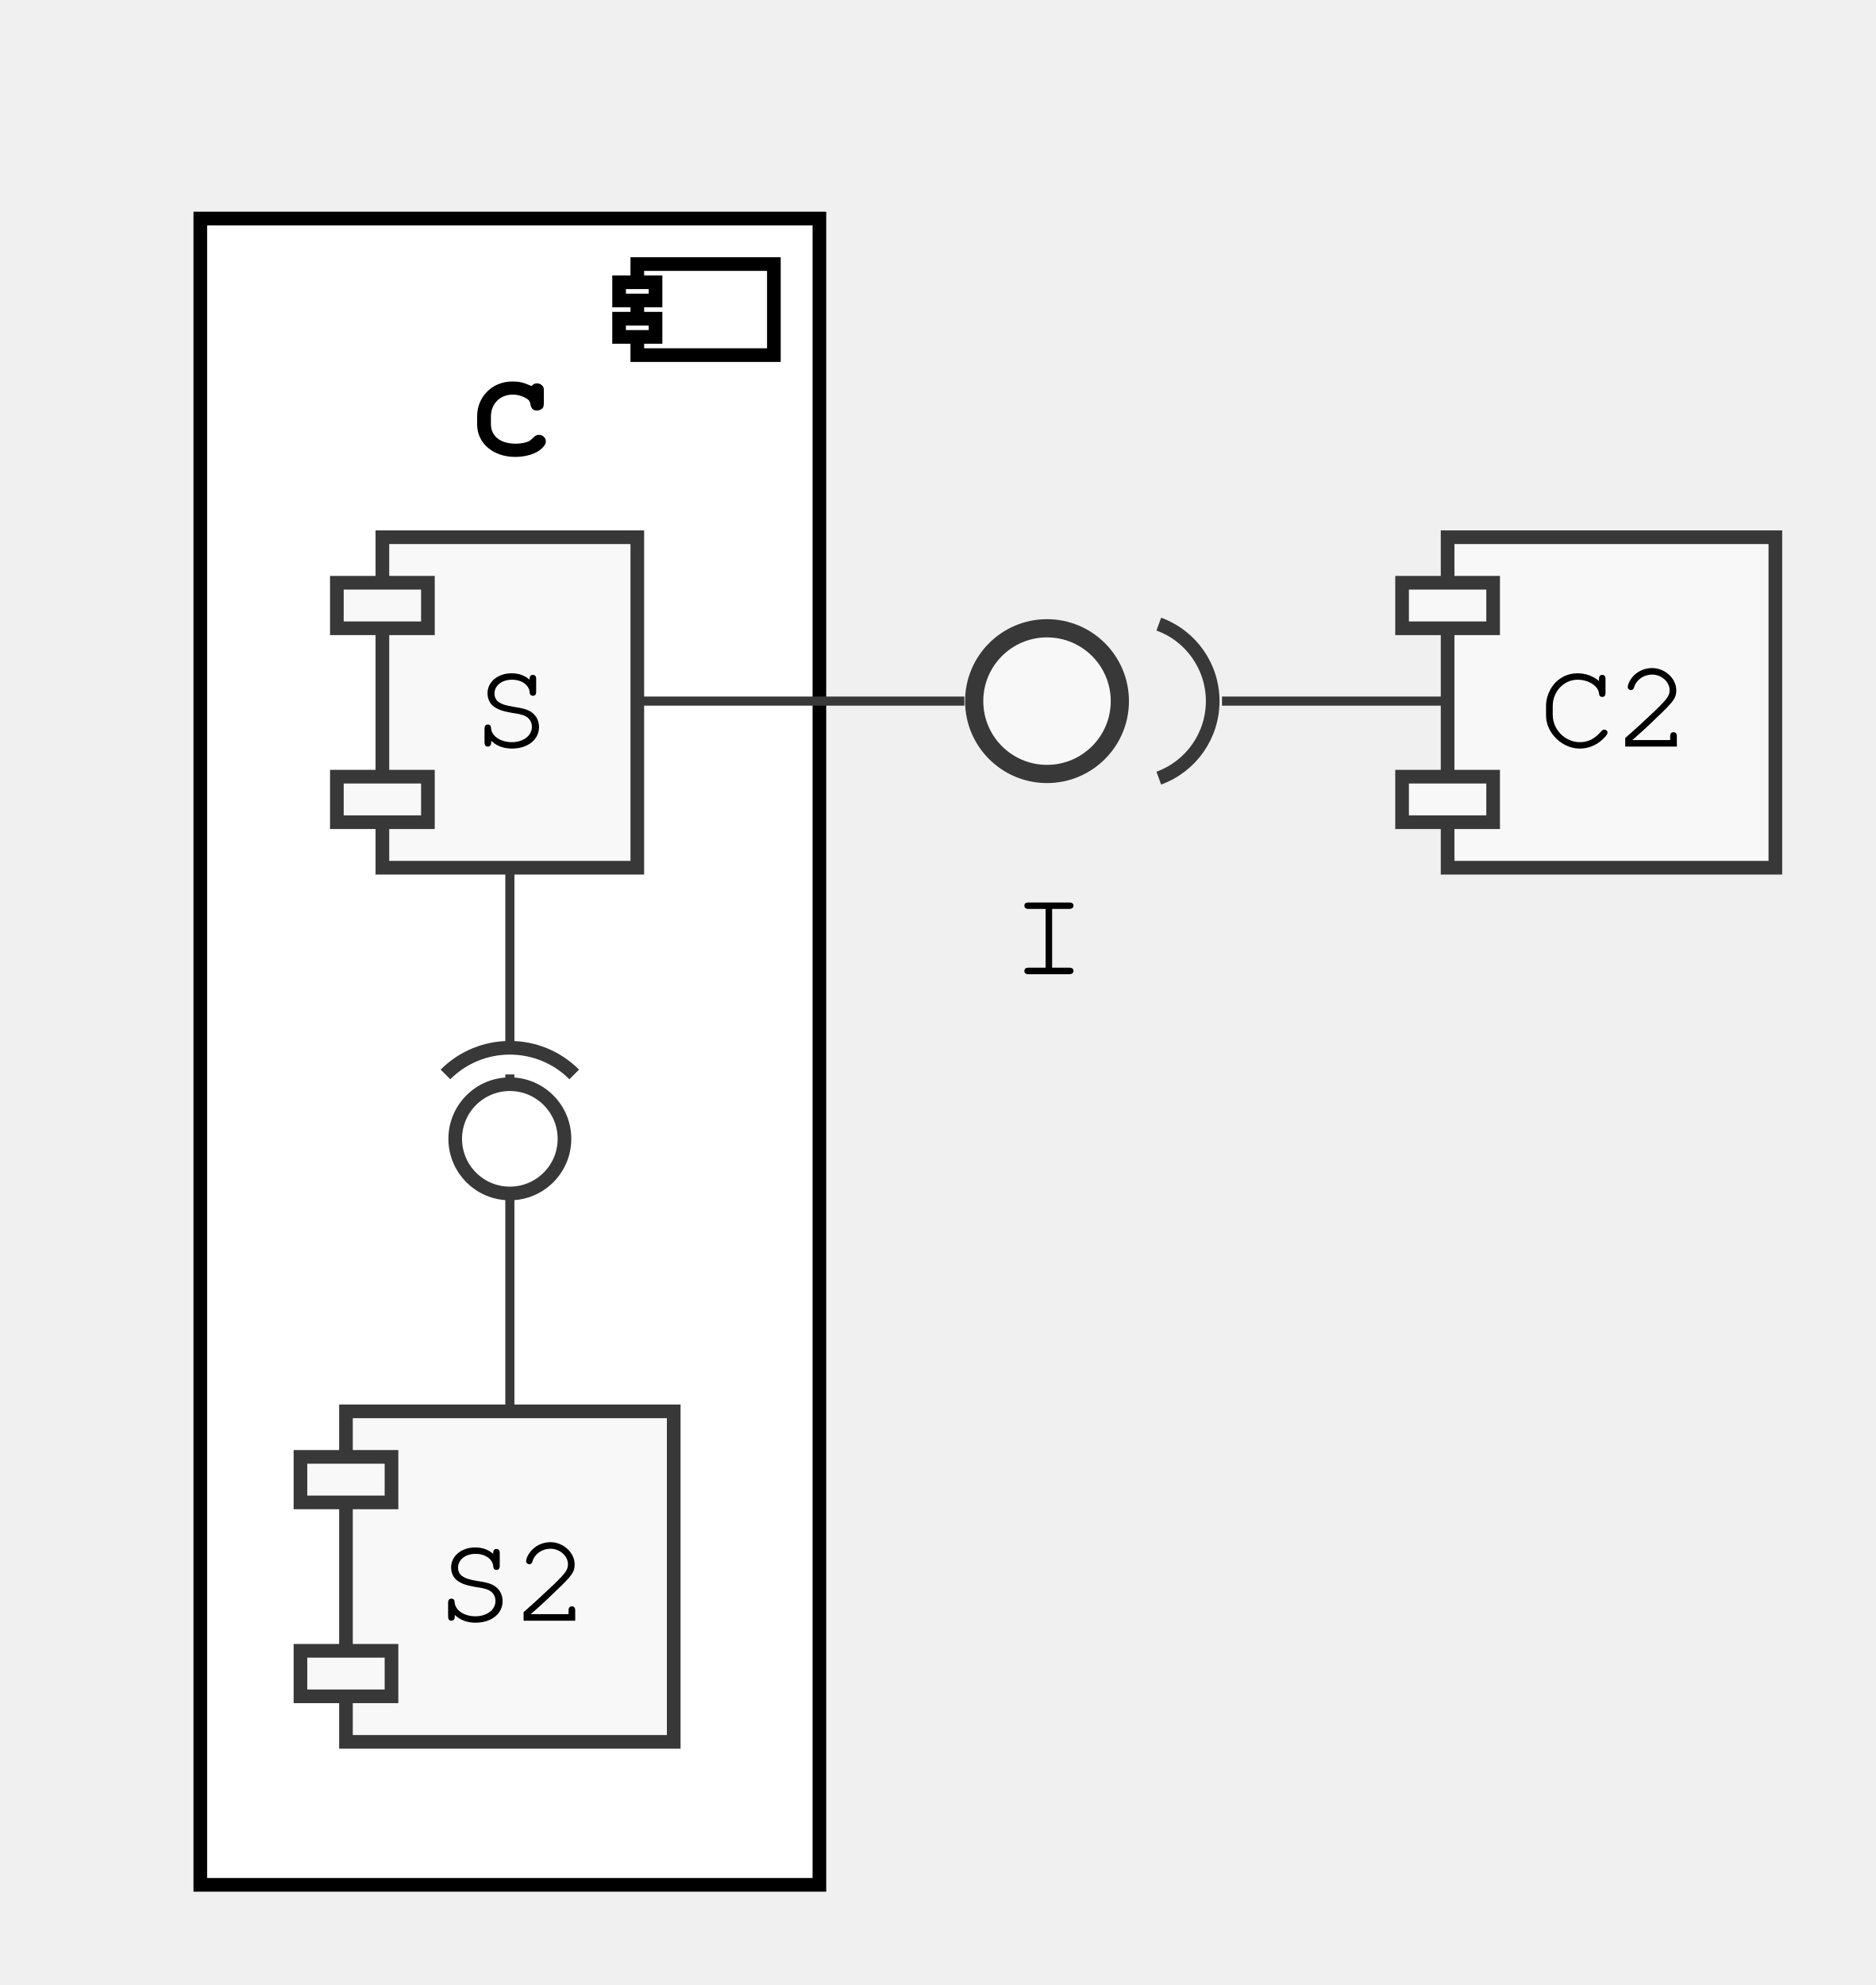
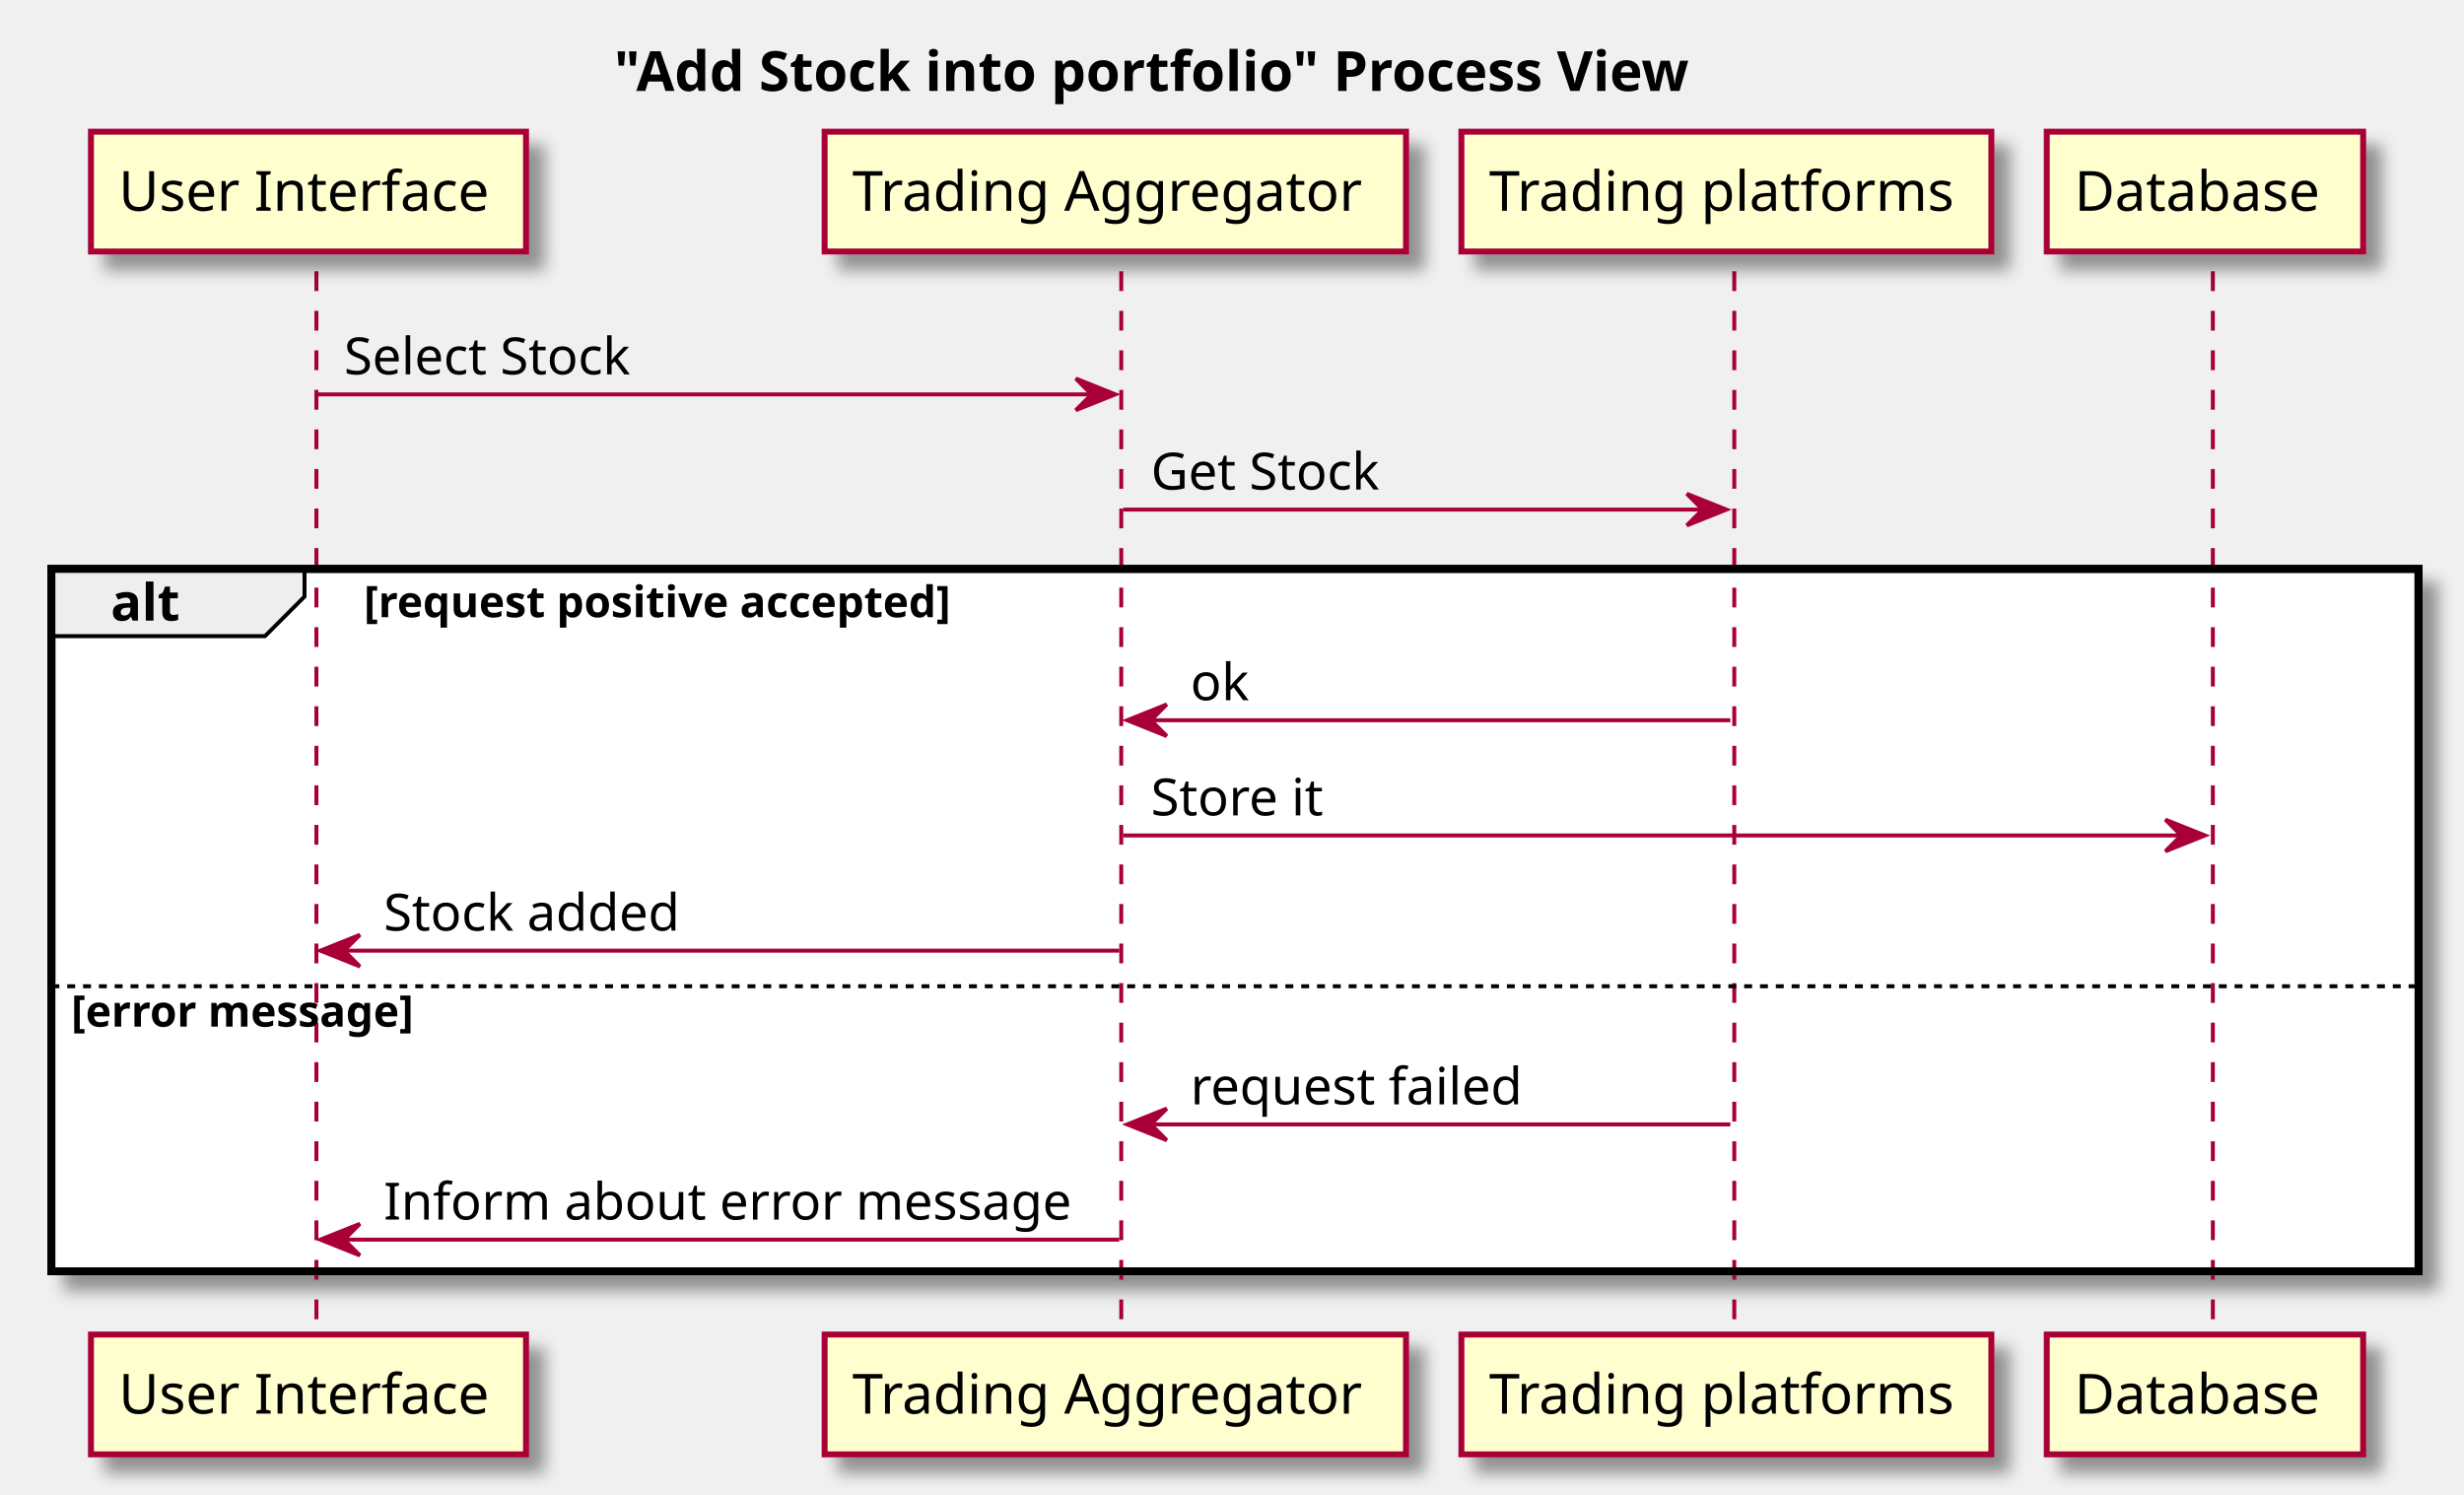
- <svg xmlns="http://www.w3.org/2000/svg" contentScriptType="application/ecmascript" contentStyleType="text/css" height="218px" preserveAspectRatio="none" style="width:206px;height:218px;" version="1.1" viewBox="0 0 206 218" width="206px" zoomAndPan="magnify">
-   <defs />
+ <svg xmlns="http://www.w3.org/2000/svg" contentScriptType="application/ecmascript" contentStyleType="text/css" height="378px" preserveAspectRatio="none" style="width:623px;height:378px;" version="1.1" viewBox="0 0 623 378" width="623px" zoomAndPan="magnify">
+   <defs>
+     <filter height="300%" id="f72ysedj8ipwf" width="300%" x="-1" y="-1">
+       <feGaussianBlur result="blurOut" stdDeviation="2.0" />
+       <feColorMatrix in="blurOut" result="blurOut2" type="matrix" values="0 0 0 0 0 0 0 0 0 0 0 0 0 0 0 0 0 0 .4 0" />
+       <feOffset dx="4.0" dy="4.0" in="blurOut2" result="blurOut3" />
+       <feBlend in="SourceGraphic" in2="blurOut3" mode="normal" />
+     </filter>
+   </defs>
  <g>
-     <rect fill="#FFFFFF" height="183" style="stroke: #000000; stroke-width: 1.5;" width="68" x="22" y="24" />
-     <rect fill="#FFFFFF" height="10" style="stroke: #000000; stroke-width: 1.5;" width="15" x="70" y="29" />
-     <rect fill="#FFFFFF" height="2" style="stroke: #000000; stroke-width: 1.5;" width="4" x="68" y="31" />
-     <rect fill="#FFFFFF" height="2" style="stroke: #000000; stroke-width: 1.5;" width="4" x="68" y="35" />
-     <text fill="#000000" font-family="Courier" font-size="14" font-weight="bold" lengthAdjust="spacingAndGlyphs" textLength="8" x="52" y="49.995">C</text>
-     <rect fill="#F8F8F8" height="36.297" style="stroke: #383838; stroke-width: 1.5;" width="28" x="42" y="59" />
-     <rect fill="#F8F8F8" height="5" style="stroke: #383838; stroke-width: 1.5;" width="10" x="37" y="64" />
-     <rect fill="#F8F8F8" height="5" style="stroke: #383838; stroke-width: 1.5;" width="10" x="37" y="85.297" />
-     <text fill="#000000" font-family="Courier" font-size="14" lengthAdjust="spacingAndGlyphs" textLength="8" x="52" y="81.995">S</text>
-     <rect fill="#F8F8F8" height="36.297" style="stroke: #383838; stroke-width: 1.5;" width="36" x="38" y="155" />
-     <rect fill="#F8F8F8" height="5" style="stroke: #383838; stroke-width: 1.5;" width="10" x="33" y="160" />
-     <rect fill="#F8F8F8" height="5" style="stroke: #383838; stroke-width: 1.5;" width="10" x="33" y="181.297" />
-     <text fill="#000000" font-family="Courier" font-size="14" lengthAdjust="spacingAndGlyphs" textLength="16" x="48" y="177.995">S2</text>
-     <ellipse cx="115" cy="77" fill="#F8F8F8" rx="8" ry="8" style="stroke: #383838; stroke-width: 2.0;" />
-     <text fill="#000000" font-family="Courier" font-size="14" lengthAdjust="spacingAndGlyphs" textLength="8" x="111" y="106.995">I</text>
-     <rect fill="#F8F8F8" height="36.297" style="stroke: #383838; stroke-width: 1.5;" width="36" x="159" y="59" />
-     <rect fill="#F8F8F8" height="5" style="stroke: #383838; stroke-width: 1.5;" width="10" x="154" y="64" />
-     <rect fill="#F8F8F8" height="5" style="stroke: #383838; stroke-width: 1.5;" width="10" x="154" y="85.297" />
-     <text fill="#000000" font-family="Courier" font-size="14" lengthAdjust="spacingAndGlyphs" textLength="16" x="169" y="81.995">C2</text>
-     <path d="M56,95.24 C56,112.2 56,137.95 56,154.87 " fill="none" id="S-S2" style="stroke: #383838; stroke-width: 1.0;" />
-     <path d="M63.071,117.999 A10,10 0 0 0 48.929 117.999" fill="#FFFFFF" style="stroke: #383838; stroke-width: 1.5;" />
-     <ellipse cx="56" cy="125.07" fill="#FFFFFF" rx="6" ry="6" style="stroke: #383838; stroke-width: 1.5;" />
-     <path d="M70.29,77 C82.17,77 94.04,77 105.92,77 " fill="none" id="S-I" style="stroke: #383838; stroke-width: 1.0;" />
-     <path d="M134.22,77 C142.43,77 150.64,77 158.85,77 " fill="none" id="I&lt;-C2" style="stroke: #383838; stroke-width: 1.0;" />
-     <path d="M127.278,85.457 A9,9 0 0 0 127.278 68.543" fill="none" style="stroke: #383838; stroke-width: 1.5;" />
+     <text fill="#000000" font-family="sans-serif" font-size="14" font-weight="bold" lengthAdjust="spacingAndGlyphs" textLength="314" x="155.25" y="22.995">"Add Stock into portfolio" Process View</text>
+     <rect fill="#FFFFFF" filter="url(#f72ysedj8ipwf)" height="177.602" style="stroke: #000000; stroke-width: 2.0;" width="598.5" x="13" y="143.859" />
+     <rect fill="#FFFFFF" height="73.07" style="stroke: none; stroke-width: 1.0;" width="598.5" x="13" y="248.391" />
+     <line style="stroke: #A80036; stroke-width: 1.0; stroke-dasharray: 5.0,5.0;" x1="80" x2="80" y1="68.594" y2="338.461" />
+     <line style="stroke: #A80036; stroke-width: 1.0; stroke-dasharray: 5.0,5.0;" x1="283.5" x2="283.5" y1="68.594" y2="338.461" />
+     <line style="stroke: #A80036; stroke-width: 1.0; stroke-dasharray: 5.0,5.0;" x1="438.5" x2="438.5" y1="68.594" y2="338.461" />
+     <line style="stroke: #A80036; stroke-width: 1.0; stroke-dasharray: 5.0,5.0;" x1="559.5" x2="559.5" y1="68.594" y2="338.461" />
+     <rect fill="#FEFECE" filter="url(#f72ysedj8ipwf)" height="30.297" style="stroke: #A80036; stroke-width: 1.5;" width="110" x="23" y="33.297" />
+     <text fill="#000000" font-family="sans-serif" font-size="14" lengthAdjust="spacingAndGlyphs" textLength="96" x="30" y="53.292">User Interface</text>
+     <rect fill="#FEFECE" filter="url(#f72ysedj8ipwf)" height="30.297" style="stroke: #A80036; stroke-width: 1.5;" width="110" x="23" y="337.461" />
+     <text fill="#000000" font-family="sans-serif" font-size="14" lengthAdjust="spacingAndGlyphs" textLength="96" x="30" y="357.456">User Interface</text>
+     <rect fill="#FEFECE" filter="url(#f72ysedj8ipwf)" height="30.297" style="stroke: #A80036; stroke-width: 1.5;" width="147" x="208.5" y="33.297" />
+     <text fill="#000000" font-family="sans-serif" font-size="14" lengthAdjust="spacingAndGlyphs" textLength="133" x="215.5" y="53.292">Trading Aggregator</text>
+     <rect fill="#FEFECE" filter="url(#f72ysedj8ipwf)" height="30.297" style="stroke: #A80036; stroke-width: 1.5;" width="147" x="208.5" y="337.461" />
+     <text fill="#000000" font-family="sans-serif" font-size="14" lengthAdjust="spacingAndGlyphs" textLength="133" x="215.5" y="357.456">Trading Aggregator</text>
+     <rect fill="#FEFECE" filter="url(#f72ysedj8ipwf)" height="30.297" style="stroke: #A80036; stroke-width: 1.5;" width="134" x="369.5" y="33.297" />
+     <text fill="#000000" font-family="sans-serif" font-size="14" lengthAdjust="spacingAndGlyphs" textLength="120" x="376.5" y="53.292">Trading platforms</text>
+     <rect fill="#FEFECE" filter="url(#f72ysedj8ipwf)" height="30.297" style="stroke: #A80036; stroke-width: 1.5;" width="134" x="369.5" y="337.461" />
+     <text fill="#000000" font-family="sans-serif" font-size="14" lengthAdjust="spacingAndGlyphs" textLength="120" x="376.5" y="357.456">Trading platforms</text>
+     <rect fill="#FEFECE" filter="url(#f72ysedj8ipwf)" height="30.297" style="stroke: #A80036; stroke-width: 1.5;" width="80" x="517.5" y="33.297" />
+     <text fill="#000000" font-family="sans-serif" font-size="14" lengthAdjust="spacingAndGlyphs" textLength="66" x="524.5" y="53.292">Database</text>
+     <rect fill="#FEFECE" filter="url(#f72ysedj8ipwf)" height="30.297" style="stroke: #A80036; stroke-width: 1.5;" width="80" x="517.5" y="337.461" />
+     <text fill="#000000" font-family="sans-serif" font-size="14" lengthAdjust="spacingAndGlyphs" textLength="66" x="524.5" y="357.456">Database</text>
+     <polygon fill="#A80036" points="272,95.727,282,99.727,272,103.727,276,99.727" style="stroke: #A80036; stroke-width: 1.0;" />
+     <line style="stroke: #A80036; stroke-width: 1.0;" x1="80" x2="278" y1="99.727" y2="99.727" />
+     <text fill="#000000" font-family="sans-serif" font-size="13" lengthAdjust="spacingAndGlyphs" textLength="80" x="87" y="94.661">Select Stock</text>
+     <polygon fill="#A80036" points="426.5,124.859,436.5,128.859,426.5,132.859,430.5,128.859" style="stroke: #A80036; stroke-width: 1.0;" />
+     <line style="stroke: #A80036; stroke-width: 1.0;" x1="284" x2="432.5" y1="128.859" y2="128.859" />
+     <text fill="#000000" font-family="sans-serif" font-size="13" lengthAdjust="spacingAndGlyphs" textLength="63" x="291" y="123.793">Get Stock</text>
+     <path d="M13,143.859 L77,143.859 L77,150.859 L67,160.859 L13,160.859 L13,143.859 " fill="#EEEEEE" style="stroke: #000000; stroke-width: 1.0;" />
+     <rect fill="none" height="177.602" style="stroke: #000000; stroke-width: 2.0;" width="598.5" x="13" y="143.859" />
+     <text fill="#000000" font-family="sans-serif" font-size="13" font-weight="bold" lengthAdjust="spacingAndGlyphs" textLength="19" x="28" y="156.926">alt</text>
+     <text fill="#000000" font-family="sans-serif" font-size="11" font-weight="bold" lengthAdjust="spacingAndGlyphs" textLength="177" x="92" y="156.07">[request positive accepted]</text>
+     <polygon fill="#A80036" points="295,178.125,285,182.125,295,186.125,291,182.125" style="stroke: #A80036; stroke-width: 1.0;" />
+     <line style="stroke: #A80036; stroke-width: 1.0;" x1="289" x2="437.5" y1="182.125" y2="182.125" />
+     <text fill="#000000" font-family="sans-serif" font-size="13" lengthAdjust="spacingAndGlyphs" textLength="15" x="301" y="177.059">ok</text>
+     <polygon fill="#A80036" points="547.5,207.258,557.5,211.258,547.5,215.258,551.5,211.258" style="stroke: #A80036; stroke-width: 1.0;" />
+     <line style="stroke: #A80036; stroke-width: 1.0;" x1="284" x2="553.5" y1="211.258" y2="211.258" />
+     <text fill="#000000" font-family="sans-serif" font-size="13" lengthAdjust="spacingAndGlyphs" textLength="47" x="291" y="206.192">Store it</text>
+     <polygon fill="#A80036" points="91,236.391,81,240.391,91,244.391,87,240.391" style="stroke: #A80036; stroke-width: 1.0;" />
+     <line style="stroke: #A80036; stroke-width: 1.0;" x1="85" x2="283" y1="240.391" y2="240.391" />
+     <text fill="#000000" font-family="sans-serif" font-size="13" lengthAdjust="spacingAndGlyphs" textLength="80" x="97" y="235.325">Stock added</text>
+     <line style="stroke: #000000; stroke-width: 1.0; stroke-dasharray: 2.0,2.0;" x1="13" x2="611.5" y1="249.391" y2="249.391" />
+     <text fill="#000000" font-family="sans-serif" font-size="11" font-weight="bold" lengthAdjust="spacingAndGlyphs" textLength="102" x="18" y="259.601">[error message]</text>
+     <polygon fill="#A80036" points="295,280.328,285,284.328,295,288.328,291,284.328" style="stroke: #A80036; stroke-width: 1.0;" />
+     <line style="stroke: #A80036; stroke-width: 1.0;" x1="289" x2="437.5" y1="284.328" y2="284.328" />
+     <text fill="#000000" font-family="sans-serif" font-size="13" lengthAdjust="spacingAndGlyphs" textLength="87" x="301" y="279.262">request failed</text>
+     <polygon fill="#A80036" points="91,309.461,81,313.461,91,317.461,87,313.461" style="stroke: #A80036; stroke-width: 1.0;" />
+     <line style="stroke: #A80036; stroke-width: 1.0;" x1="85" x2="283" y1="313.461" y2="313.461" />
+     <text fill="#000000" font-family="sans-serif" font-size="13" lengthAdjust="spacingAndGlyphs" textLength="180" x="97" y="308.395">Inform about error message</text>
  </g>
</svg>
